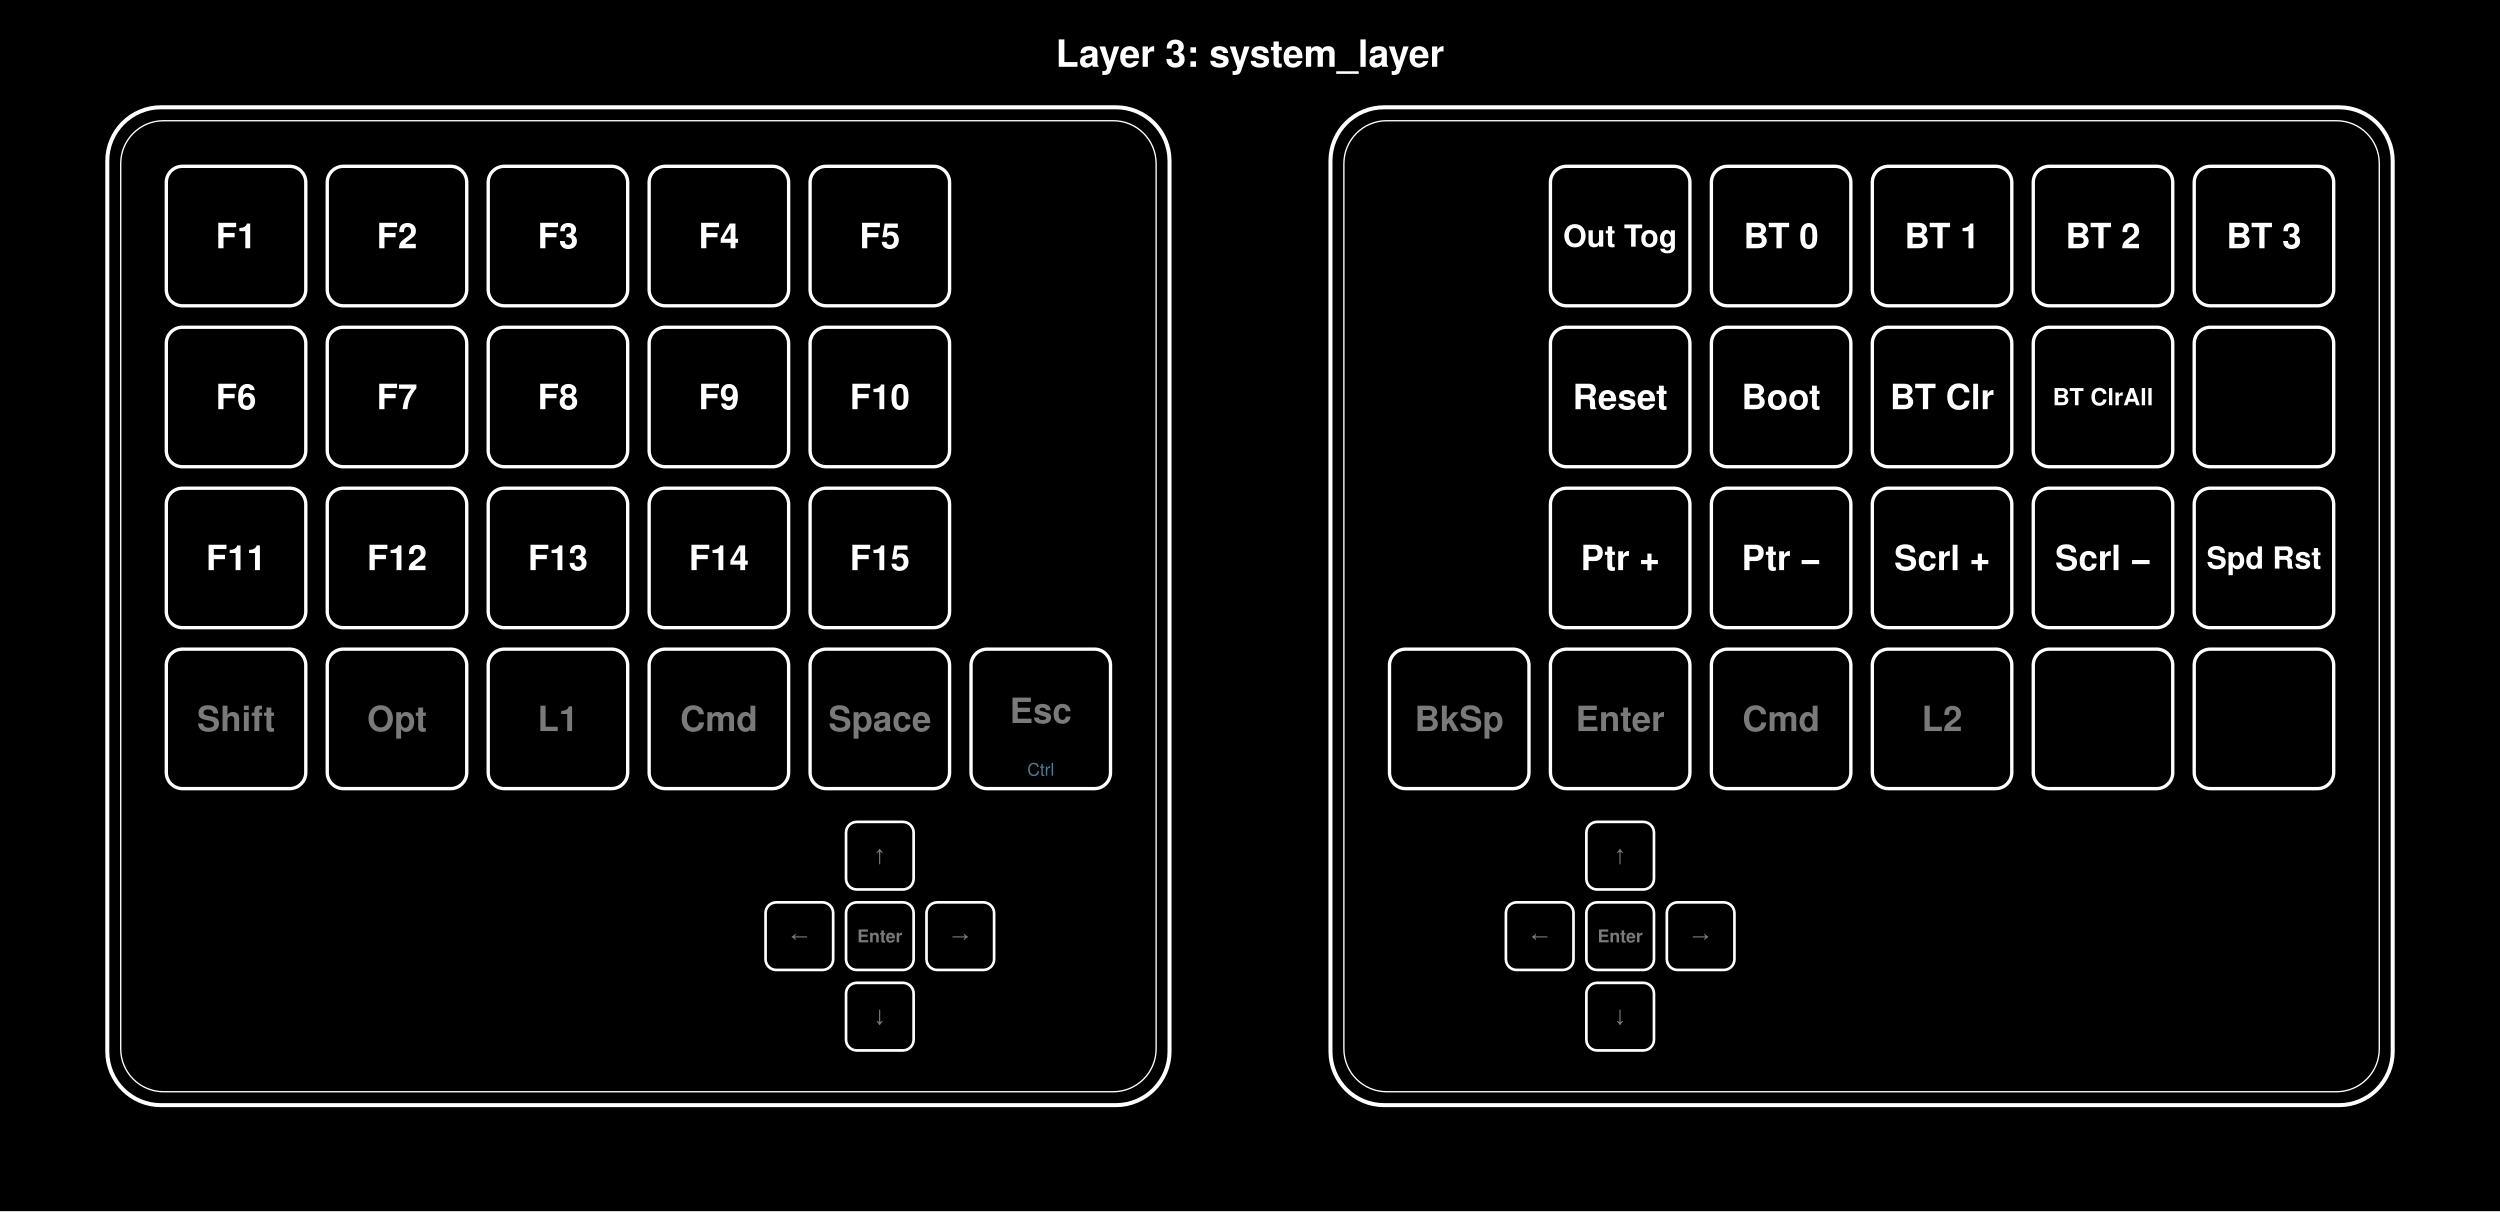
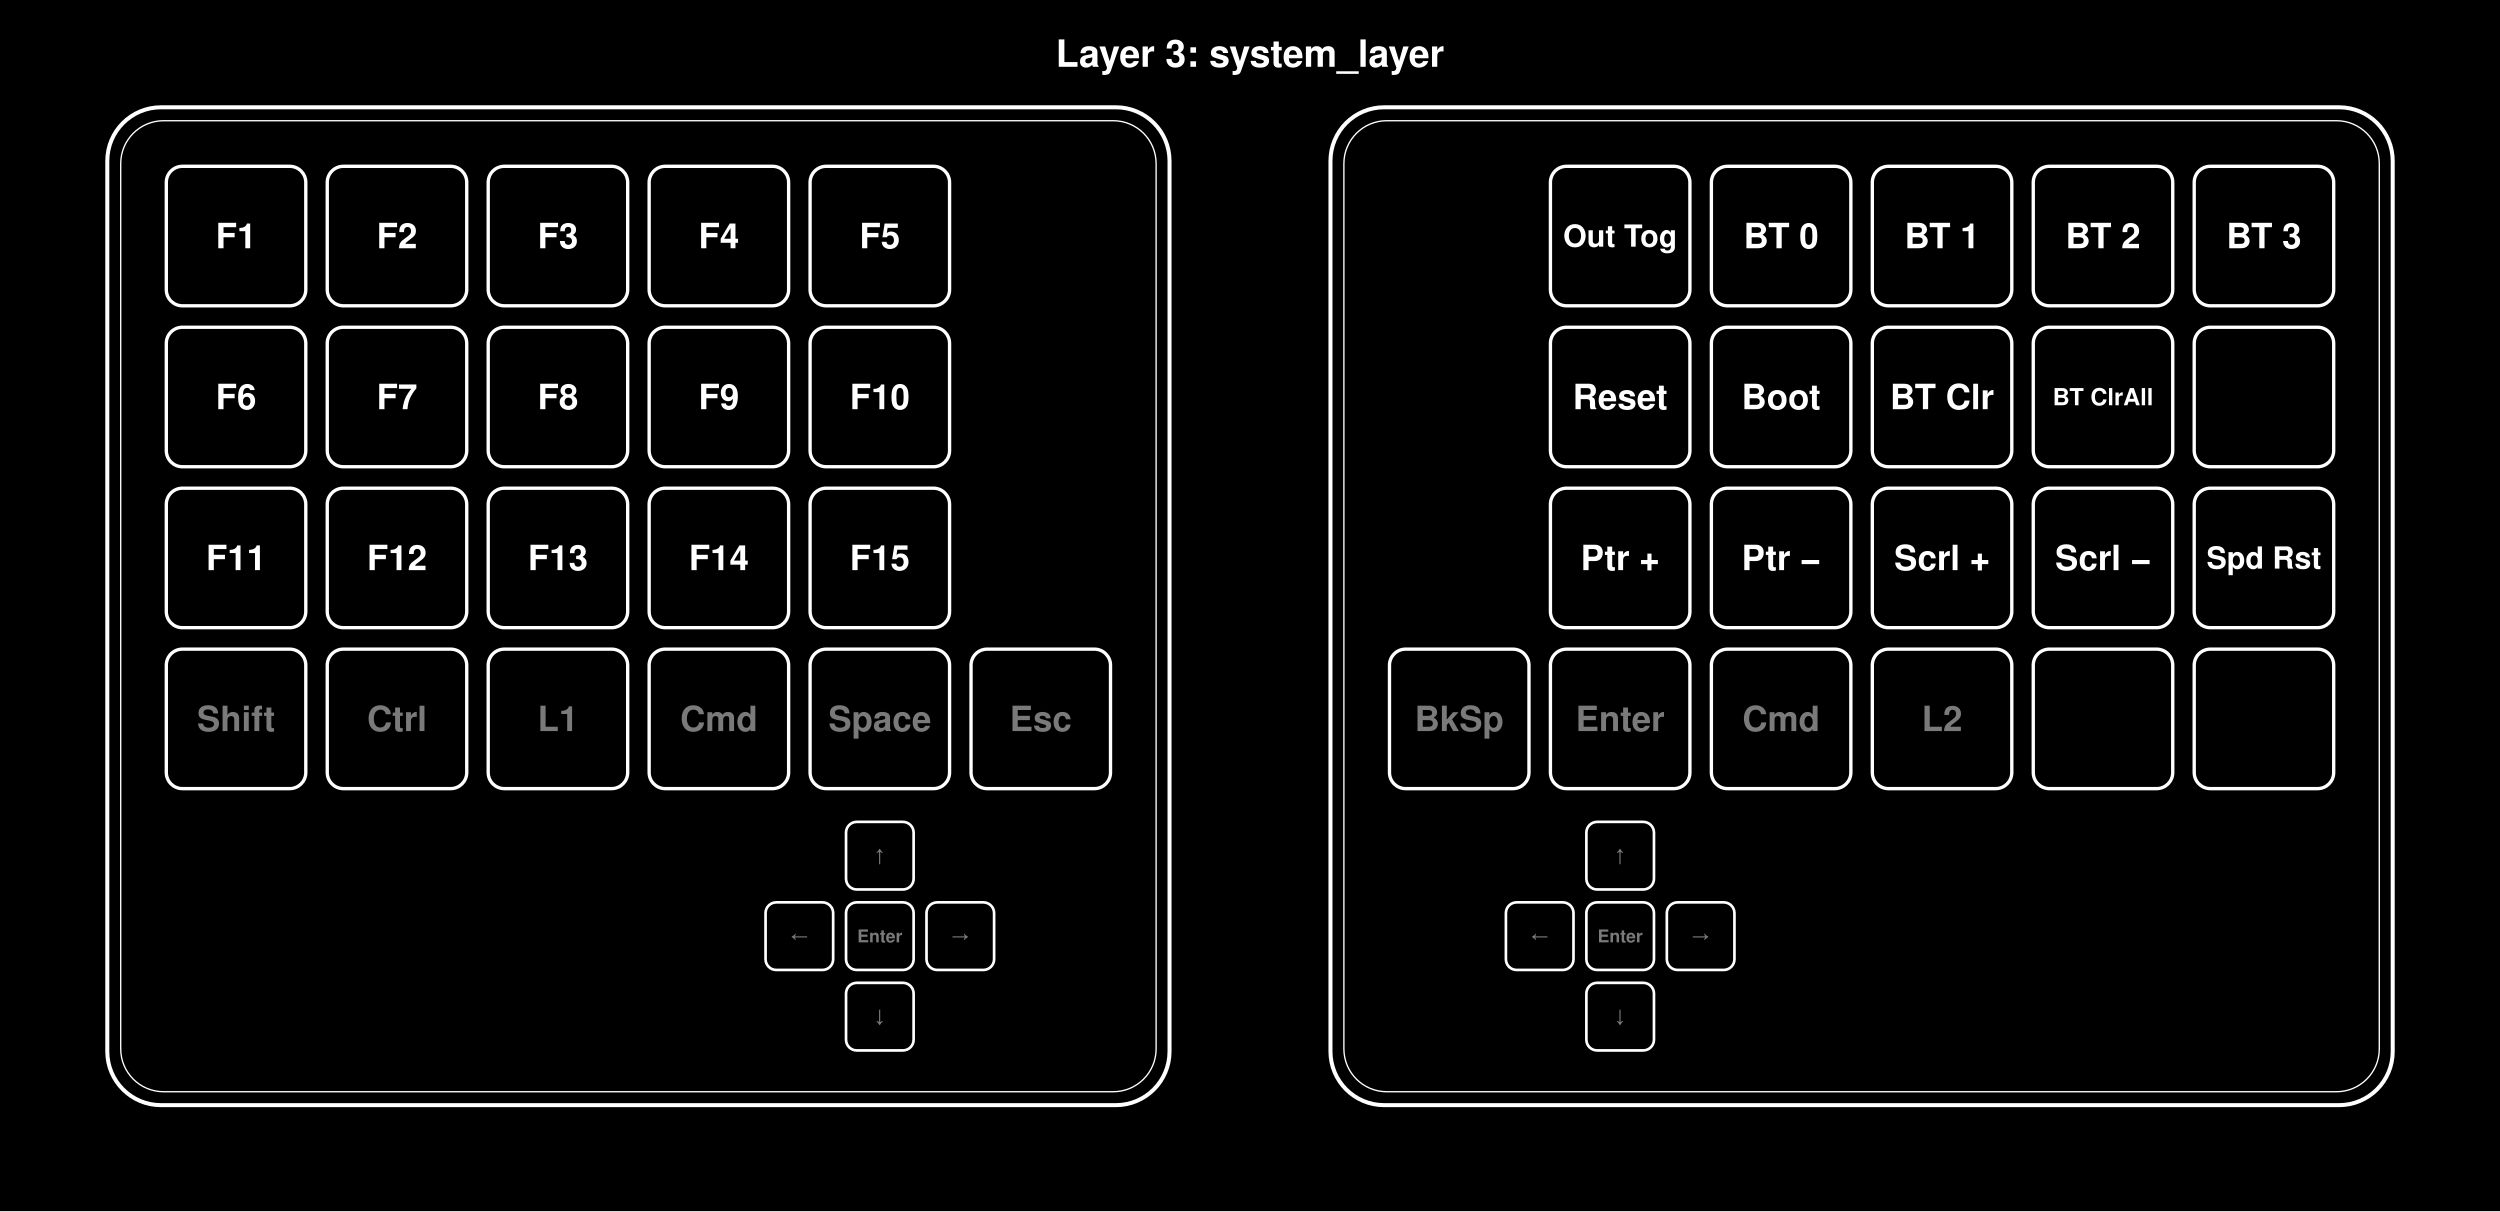
<svg xmlns="http://www.w3.org/2000/svg" width="1864" height="903" viewBox="0 0 1864 903">
  <rect width="1864" height="903" fill="#000000" />
  <g id="body">
    <rect x="80.0" y="80.0" width="792.0" height="744.0" rx="40" fill="none" stroke="#ffffff" stroke-width="3" />
    <rect x="90.0" y="90.0" width="772.0" height="724.0" rx="32" fill="none" stroke="#ffffff" stroke-width="1" />
    <rect x="992.0" y="80.0" width="792.0" height="744.0" rx="40" fill="none" stroke="#ffffff" stroke-width="3" />
    <rect x="1002.0" y="90.0" width="772.0" height="724.0" rx="32" fill="none" stroke="#ffffff" stroke-width="1" />
  </g>
  <g id="keys">
    <rect x="124.0" y="124.0" width="104.0" height="104.0" rx="12" fill="none" stroke="#ffffff" stroke-width="2.5" id="key-0" />
    <rect x="244.0" y="124.0" width="104.0" height="104.0" rx="12" fill="none" stroke="#ffffff" stroke-width="2.5" id="key-1" />
    <rect x="364.0" y="124.0" width="104.0" height="104.0" rx="12" fill="none" stroke="#ffffff" stroke-width="2.5" id="key-2" />
    <rect x="484.0" y="124.0" width="104.0" height="104.0" rx="12" fill="none" stroke="#ffffff" stroke-width="2.5" id="key-3" />
    <rect x="604.0" y="124.0" width="104.0" height="104.0" rx="12" fill="none" stroke="#ffffff" stroke-width="2.5" id="key-4" />
    <rect x="1156.0" y="124.0" width="104.0" height="104.0" rx="12" fill="none" stroke="#ffffff" stroke-width="2.5" id="key-5" />
    <rect x="1276.0" y="124.0" width="104.0" height="104.0" rx="12" fill="none" stroke="#ffffff" stroke-width="2.5" id="key-6" />
    <rect x="1396.0" y="124.0" width="104.0" height="104.0" rx="12" fill="none" stroke="#ffffff" stroke-width="2.5" id="key-7" />
    <rect x="1516.0" y="124.0" width="104.0" height="104.0" rx="12" fill="none" stroke="#ffffff" stroke-width="2.5" id="key-8" />
    <rect x="1636.0" y="124.0" width="104.0" height="104.0" rx="12" fill="none" stroke="#ffffff" stroke-width="2.5" id="key-9" />
    <rect x="124.0" y="244.0" width="104.0" height="104.0" rx="12" fill="none" stroke="#ffffff" stroke-width="2.5" id="key-10" />
    <rect x="244.0" y="244.0" width="104.0" height="104.0" rx="12" fill="none" stroke="#ffffff" stroke-width="2.5" id="key-11" />
    <rect x="364.0" y="244.0" width="104.0" height="104.0" rx="12" fill="none" stroke="#ffffff" stroke-width="2.5" id="key-12" />
    <rect x="484.0" y="244.0" width="104.0" height="104.0" rx="12" fill="none" stroke="#ffffff" stroke-width="2.5" id="key-13" />
    <rect x="604.0" y="244.0" width="104.0" height="104.0" rx="12" fill="none" stroke="#ffffff" stroke-width="2.5" id="key-14" />
    <rect x="1156.0" y="244.0" width="104.0" height="104.0" rx="12" fill="none" stroke="#ffffff" stroke-width="2.5" id="key-15" />
    <rect x="1276.0" y="244.0" width="104.0" height="104.0" rx="12" fill="none" stroke="#ffffff" stroke-width="2.5" id="key-16" />
    <rect x="1396.0" y="244.0" width="104.0" height="104.0" rx="12" fill="none" stroke="#ffffff" stroke-width="2.5" id="key-17" />
    <rect x="1516.0" y="244.0" width="104.0" height="104.0" rx="12" fill="none" stroke="#ffffff" stroke-width="2.5" id="key-18" />
    <rect x="1636.0" y="244.0" width="104.0" height="104.0" rx="12" fill="none" stroke="#ffffff" stroke-width="2.5" id="key-19" />
    <rect x="124.0" y="364.0" width="104.0" height="104.0" rx="12" fill="none" stroke="#ffffff" stroke-width="2.5" id="key-20" />
    <rect x="244.0" y="364.0" width="104.0" height="104.0" rx="12" fill="none" stroke="#ffffff" stroke-width="2.5" id="key-21" />
    <rect x="364.0" y="364.0" width="104.0" height="104.0" rx="12" fill="none" stroke="#ffffff" stroke-width="2.5" id="key-22" />
    <rect x="484.0" y="364.0" width="104.0" height="104.0" rx="12" fill="none" stroke="#ffffff" stroke-width="2.5" id="key-23" />
    <rect x="604.0" y="364.0" width="104.0" height="104.0" rx="12" fill="none" stroke="#ffffff" stroke-width="2.5" id="key-24" />
    <rect x="1156.0" y="364.0" width="104.0" height="104.0" rx="12" fill="none" stroke="#ffffff" stroke-width="2.5" id="key-25" />
    <rect x="1276.0" y="364.0" width="104.0" height="104.0" rx="12" fill="none" stroke="#ffffff" stroke-width="2.5" id="key-26" />
    <rect x="1396.0" y="364.0" width="104.0" height="104.0" rx="12" fill="none" stroke="#ffffff" stroke-width="2.5" id="key-27" />
    <rect x="1516.0" y="364.0" width="104.0" height="104.0" rx="12" fill="none" stroke="#ffffff" stroke-width="2.5" id="key-28" />
    <rect x="1636.0" y="364.0" width="104.0" height="104.0" rx="12" fill="none" stroke="#ffffff" stroke-width="2.5" id="key-29" />
    <rect x="124.0" y="484.0" width="104.0" height="104.0" rx="12" fill="none" stroke="#ffffff" stroke-width="2.5" id="key-30" />
    <rect x="244.0" y="484.0" width="104.0" height="104.0" rx="12" fill="none" stroke="#ffffff" stroke-width="2.5" id="key-31" />
    <rect x="364.0" y="484.0" width="104.0" height="104.0" rx="12" fill="none" stroke="#ffffff" stroke-width="2.5" id="key-32" />
    <rect x="484.0" y="484.0" width="104.0" height="104.0" rx="12" fill="none" stroke="#ffffff" stroke-width="2.5" id="key-33" />
    <rect x="604.0" y="484.0" width="104.0" height="104.0" rx="12" fill="none" stroke="#ffffff" stroke-width="2.5" id="key-34" />
    <rect x="724.0" y="484.0" width="104.0" height="104.0" rx="12" fill="none" stroke="#ffffff" stroke-width="2.5" id="key-35" />
    <rect x="1036.0" y="484.0" width="104.0" height="104.0" rx="12" fill="none" stroke="#ffffff" stroke-width="2.5" id="key-36" />
    <rect x="1156.0" y="484.0" width="104.0" height="104.0" rx="12" fill="none" stroke="#ffffff" stroke-width="2.5" id="key-37" />
    <rect x="1276.0" y="484.0" width="104.0" height="104.0" rx="12" fill="none" stroke="#ffffff" stroke-width="2.5" id="key-38" />
    <rect x="1396.0" y="484.0" width="104.0" height="104.0" rx="12" fill="none" stroke="#ffffff" stroke-width="2.5" id="key-39" />
    <rect x="1516.0" y="484.0" width="104.0" height="104.0" rx="12" fill="none" stroke="#ffffff" stroke-width="2.5" id="key-40" />
    <rect x="1636.0" y="484.0" width="104.0" height="104.0" rx="12" fill="none" stroke="#ffffff" stroke-width="2.5" id="key-41" />
    <rect x="630.8" y="672.8" width="50.4" height="50.4" rx="8" fill="none" stroke="#ffffff" stroke-width="2" id="key-42" />
    <rect x="690.8" y="672.8" width="50.4" height="50.4" rx="8" fill="none" stroke="#ffffff" stroke-width="2" id="key-43" />
    <rect x="630.8" y="732.8" width="50.4" height="50.4" rx="8" fill="none" stroke="#ffffff" stroke-width="2" id="key-44" />
    <rect x="570.8" y="672.8" width="50.4" height="50.4" rx="8" fill="none" stroke="#ffffff" stroke-width="2" id="key-45" />
    <rect x="630.8" y="612.8" width="50.4" height="50.4" rx="8" fill="none" stroke="#ffffff" stroke-width="2" id="key-46" />
    <rect x="1182.8" y="612.8" width="50.4" height="50.4" rx="8" fill="none" stroke="#ffffff" stroke-width="2" id="key-47" />
    <rect x="1122.8" y="672.8" width="50.4" height="50.4" rx="8" fill="none" stroke="#ffffff" stroke-width="2" id="key-48" />
    <rect x="1182.8" y="732.8" width="50.4" height="50.4" rx="8" fill="none" stroke="#ffffff" stroke-width="2" id="key-49" />
    <rect x="1242.8" y="672.8" width="50.4" height="50.4" rx="8" fill="none" stroke="#ffffff" stroke-width="2" id="key-50" />
    <rect x="1182.8" y="672.8" width="50.4" height="50.4" rx="8" fill="none" stroke="#ffffff" stroke-width="2" id="key-51" />
  </g>
  <g id="labels" font-family="Helvetica Neue, Helvetica, Arial, sans-serif">
    <text x="932.0" y="40.0" font-size="28.0" fill="#ffffff" font-weight="bold" text-anchor="middle" dominant-baseline="middle">Layer 3: system_layer</text>
    <text x="176.0" y="176.0" font-size="26.0" fill="#ffffff" font-weight="bold" text-anchor="middle" dominant-baseline="middle">F1</text>
    <text x="296.0" y="176.0" font-size="26.0" fill="#ffffff" font-weight="bold" text-anchor="middle" dominant-baseline="middle">F2</text>
    <text x="416.0" y="176.0" font-size="26.0" fill="#ffffff" font-weight="bold" text-anchor="middle" dominant-baseline="middle">F3</text>
    <text x="536.0" y="176.0" font-size="26.0" fill="#ffffff" font-weight="bold" text-anchor="middle" dominant-baseline="middle">F4</text>
    <text x="656.0" y="176.0" font-size="26.0" fill="#ffffff" font-weight="bold" text-anchor="middle" dominant-baseline="middle">F5</text>
    <text x="1208.0" y="176.0" font-size="22.7" fill="#ffffff" font-weight="bold" text-anchor="middle" dominant-baseline="middle">Out Tog</text>
    <text x="1328.0" y="176.0" font-size="26.0" fill="#ffffff" font-weight="bold" text-anchor="middle" dominant-baseline="middle">BT 0</text>
    <text x="1448.0" y="176.0" font-size="26.0" fill="#ffffff" font-weight="bold" text-anchor="middle" dominant-baseline="middle">BT 1</text>
    <text x="1568.0" y="176.0" font-size="26.0" fill="#ffffff" font-weight="bold" text-anchor="middle" dominant-baseline="middle">BT 2</text>
    <text x="1688.0" y="176.0" font-size="26.0" fill="#ffffff" font-weight="bold" text-anchor="middle" dominant-baseline="middle">BT 3</text>
    <text x="176.0" y="296.0" font-size="26.0" fill="#ffffff" font-weight="bold" text-anchor="middle" dominant-baseline="middle">F6</text>
    <text x="296.0" y="296.0" font-size="26.0" fill="#ffffff" font-weight="bold" text-anchor="middle" dominant-baseline="middle">F7</text>
    <text x="416.0" y="296.0" font-size="26.0" fill="#ffffff" font-weight="bold" text-anchor="middle" dominant-baseline="middle">F8</text>
    <text x="536.0" y="296.0" font-size="26.0" fill="#ffffff" font-weight="bold" text-anchor="middle" dominant-baseline="middle">F9</text>
    <text x="656.0" y="296.0" font-size="26.0" fill="#ffffff" font-weight="bold" text-anchor="middle" dominant-baseline="middle">F10</text>
    <text x="1208.0" y="296.0" font-size="26.0" fill="#ffffff" font-weight="bold" text-anchor="middle" dominant-baseline="middle">Reset</text>
    <text x="1328.0" y="296.0" font-size="26.0" fill="#ffffff" font-weight="bold" text-anchor="middle" dominant-baseline="middle">Boot</text>
    <text x="1448.0" y="296.0" font-size="26.0" fill="#ffffff" font-weight="bold" text-anchor="middle" dominant-baseline="middle">BT Clr</text>
    <text x="1568.0" y="296.0" font-size="17.6" fill="#ffffff" font-weight="bold" text-anchor="middle" dominant-baseline="middle">BT ClrAll</text>
    <text x="176.0" y="416.0" font-size="26.0" fill="#ffffff" font-weight="bold" text-anchor="middle" dominant-baseline="middle">F11</text>
    <text x="296.0" y="416.0" font-size="26.0" fill="#ffffff" font-weight="bold" text-anchor="middle" dominant-baseline="middle">F12</text>
    <text x="416.0" y="416.0" font-size="26.0" fill="#ffffff" font-weight="bold" text-anchor="middle" dominant-baseline="middle">F13</text>
    <text x="536.0" y="416.0" font-size="26.0" fill="#ffffff" font-weight="bold" text-anchor="middle" dominant-baseline="middle">F14</text>
    <text x="656.0" y="416.0" font-size="26.0" fill="#ffffff" font-weight="bold" text-anchor="middle" dominant-baseline="middle">F15</text>
    <text x="1208.0" y="416.0" font-size="26.0" fill="#ffffff" font-weight="bold" text-anchor="middle" dominant-baseline="middle">Ptr +</text>
    <text x="1328.0" y="416.0" font-size="26.0" fill="#ffffff" font-weight="bold" text-anchor="middle" dominant-baseline="middle">Ptr −</text>
    <text x="1448.0" y="416.0" font-size="26.0" fill="#ffffff" font-weight="bold" text-anchor="middle" dominant-baseline="middle">Scrl +</text>
    <text x="1568.0" y="416.0" font-size="26.0" fill="#ffffff" font-weight="bold" text-anchor="middle" dominant-baseline="middle">Scrl −</text>
    <text x="1688.0" y="416.0" font-size="22.7" fill="#ffffff" font-weight="bold" text-anchor="middle" dominant-baseline="middle">Spd Rst</text>
    <text x="176.0" y="536.0" font-size="26.0" fill="#7a7a7a" font-weight="bold" text-anchor="middle" dominant-baseline="middle">Shift</text>
-     <text x="296.0" y="536.0" font-size="26.0" fill="#7a7a7a" font-weight="bold" text-anchor="middle" dominant-baseline="middle">Opt</text>
+     <text x="296.0" y="536.0" font-size="26.0" fill="#7a7a7a" font-weight="bold" text-anchor="middle" dominant-baseline="middle">Ctrl</text>
    <text x="416.0" y="536.0" font-size="26.0" fill="#7a7a7a" font-weight="bold" text-anchor="middle" dominant-baseline="middle">L1</text>
    <text x="536.0" y="536.0" font-size="26.0" fill="#7a7a7a" font-weight="bold" text-anchor="middle" dominant-baseline="middle">Cmd</text>
    <text x="656.0" y="536.0" font-size="26.0" fill="#7a7a7a" font-weight="bold" text-anchor="middle" dominant-baseline="middle">Space</text>
-     <text x="776.0" y="530.0" font-size="26.0" fill="#7a7a7a" font-weight="bold" text-anchor="middle" dominant-baseline="middle">Esc</text>
-     <text x="776.0" y="574.0" font-size="13.0" fill="#4f7a94" font-weight="normal" text-anchor="middle" dominant-baseline="middle">Ctrl</text>
+     <text x="776.0" y="536.0" font-size="26.0" fill="#7a7a7a" font-weight="bold" text-anchor="middle" dominant-baseline="middle">Esc</text>
    <text x="1088.0" y="536.0" font-size="26.0" fill="#7a7a7a" font-weight="bold" text-anchor="middle" dominant-baseline="middle">BkSp</text>
    <text x="1208.0" y="536.0" font-size="26.0" fill="#7a7a7a" font-weight="bold" text-anchor="middle" dominant-baseline="middle">Enter</text>
    <text x="1328.0" y="536.0" font-size="26.0" fill="#7a7a7a" font-weight="bold" text-anchor="middle" dominant-baseline="middle">Cmd</text>
    <text x="1448.0" y="536.0" font-size="26.0" fill="#7a7a7a" font-weight="bold" text-anchor="middle" dominant-baseline="middle">L2</text>
    <text x="656.0" y="698.0" font-size="13.2" fill="#7a7a7a" font-weight="bold" text-anchor="middle" dominant-baseline="middle">Enter</text>
    <text x="716.0" y="698.0" font-size="14.0" fill="#7a7a7a" font-weight="bold" text-anchor="middle" dominant-baseline="middle">→</text>
    <text x="656.0" y="758.0" font-size="14.0" fill="#7a7a7a" font-weight="bold" text-anchor="middle" dominant-baseline="middle">↓</text>
    <text x="596.0" y="698.0" font-size="14.0" fill="#7a7a7a" font-weight="bold" text-anchor="middle" dominant-baseline="middle">←</text>
    <text x="656.0" y="638.0" font-size="14.0" fill="#7a7a7a" font-weight="bold" text-anchor="middle" dominant-baseline="middle">↑</text>
    <text x="1208.0" y="638.0" font-size="14.0" fill="#7a7a7a" font-weight="bold" text-anchor="middle" dominant-baseline="middle">↑</text>
    <text x="1148.0" y="698.0" font-size="14.0" fill="#7a7a7a" font-weight="bold" text-anchor="middle" dominant-baseline="middle">←</text>
    <text x="1208.0" y="758.0" font-size="14.0" fill="#7a7a7a" font-weight="bold" text-anchor="middle" dominant-baseline="middle">↓</text>
    <text x="1268.0" y="698.0" font-size="14.0" fill="#7a7a7a" font-weight="bold" text-anchor="middle" dominant-baseline="middle">→</text>
    <text x="1208.0" y="698.0" font-size="13.2" fill="#7a7a7a" font-weight="bold" text-anchor="middle" dominant-baseline="middle">Enter</text>
  </g>
</svg>
